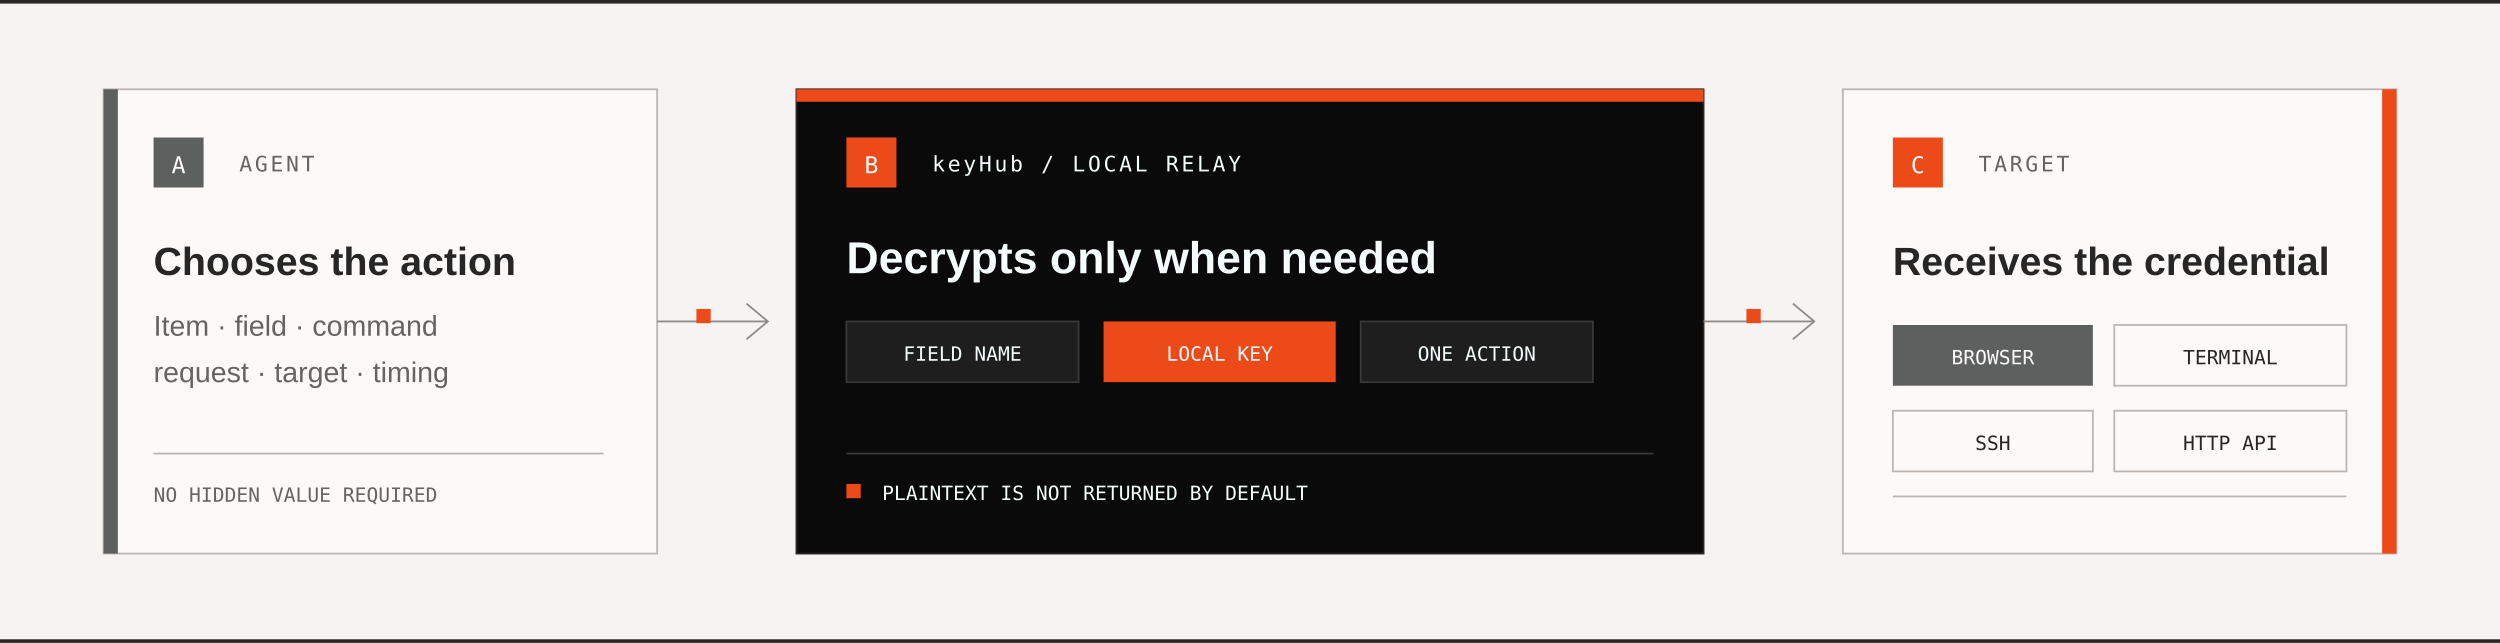
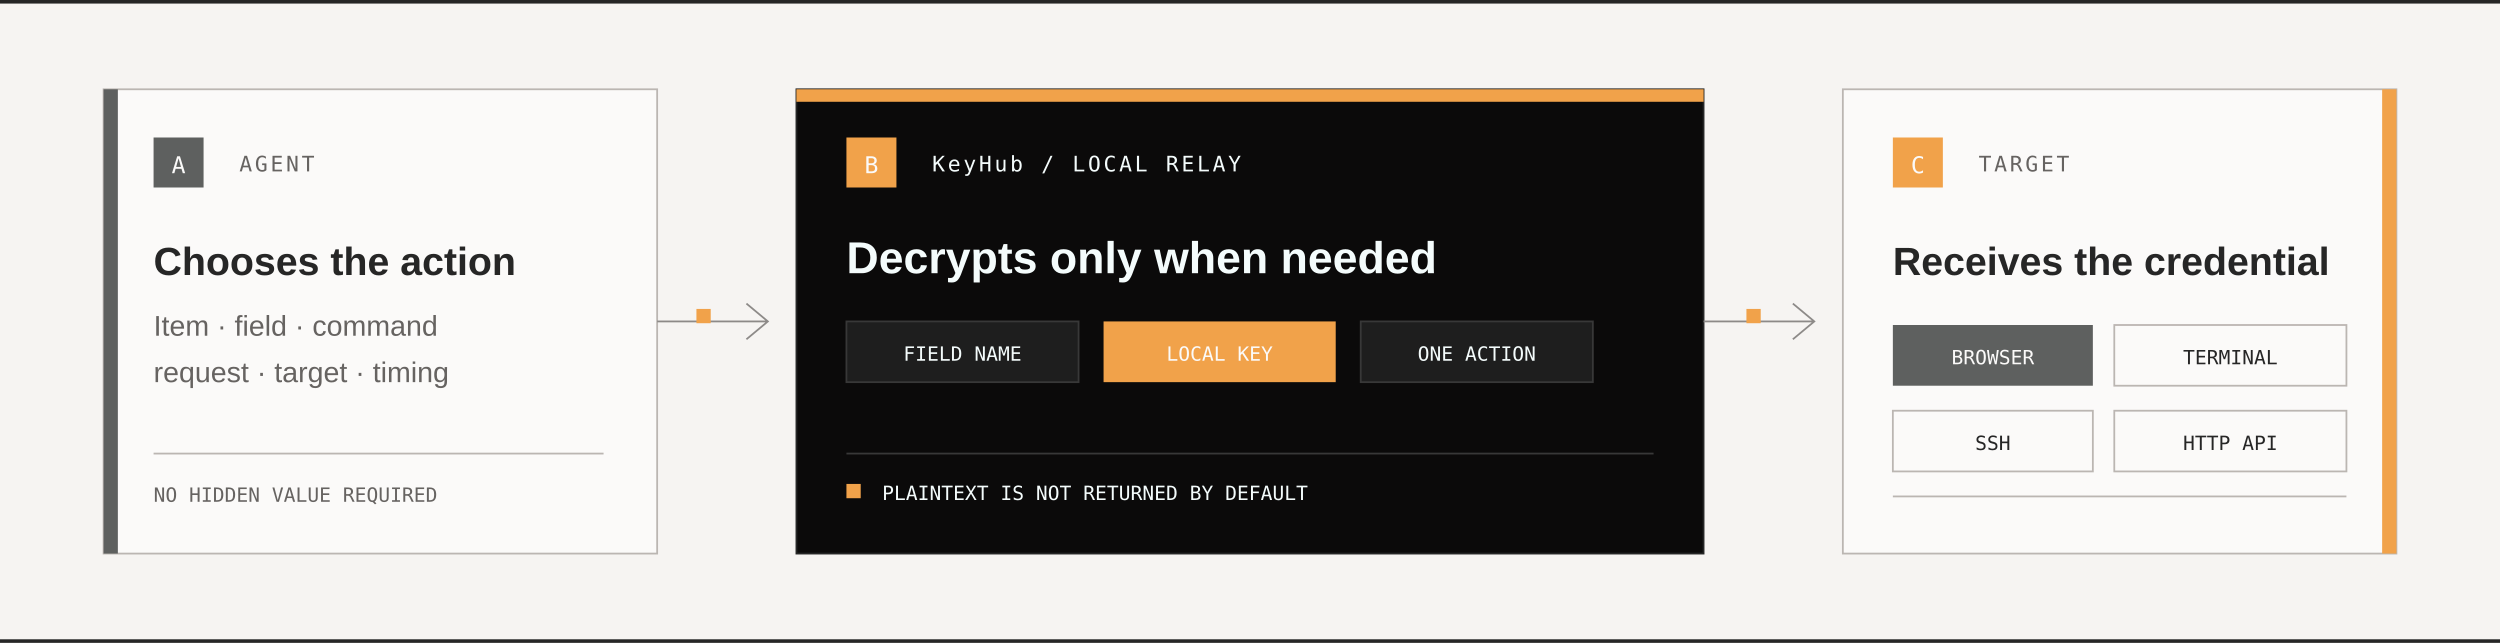
<svg xmlns="http://www.w3.org/2000/svg" width="1400" height="360" viewBox="0 0 1400 360" role="img" aria-labelledby="title desc">
  <defs>
    <style>
-       .sans{font-family:"Arial Narrow","Segoe UI",Arial,sans-serif}.mono{font-family:"Cascadia Mono",Consolas,monospace}.ink{fill:#262626}.muted{fill:#666361}.paper{fill:#fbfaf9}.orange{fill:#ed4a1a}.line{stroke:#8d8a88;stroke-width:1}.soft{stroke:#bbb6b2;stroke-width:1}.tiny{font-size:12px;letter-spacing:1.5px}.label{font-size:22px;font-weight:700}.body{font-size:16px}
+       .sans{font-family:"Arial Narrow","Segoe UI",Arial,sans-serif}.mono{font-family:"Cascadia Mono",Consolas,monospace}.ink{fill:#262626}.muted{fill:#666361}.paper{fill:#fbfaf9}.orange{fill:#F1A24A}.line{stroke:#8d8a88;stroke-width:1}.soft{stroke:#bbb6b2;stroke-width:1}.tiny{font-size:12px;letter-spacing:1.5px}.label{font-size:22px;font-weight:700}.body{font-size:16px}
    </style>
  </defs>
  <rect width="1400" height="360" fill="#f6f4f2" />
  <rect width="1400" height="2" fill="#262626" />
  <rect y="358" width="1400" height="2" fill="#262626" />
  <g transform="translate(58 50)">
    <rect width="310" height="260" class="paper" stroke="#bbb6b2" />
    <rect width="8" height="260" fill="#5e605f" />
    <rect x="28" y="27" width="28" height="28" fill="#5e605f" />
    <text x="42" y="47" text-anchor="middle" class="mono paper" font-size="13">A</text>
    <text x="76" y="46" class="mono muted tiny">AGENT</text>
    <text x="28" y="104" class="sans ink label">Chooses the action</text>
    <text x="28" y="138" class="sans muted body">Item · field · command</text>
    <text x="28" y="164" class="sans muted body">request · target · timing</text>
    <line x1="28" y1="204" x2="280" y2="204" class="soft" />
    <text x="28" y="231" class="mono muted" font-size="11">NO HIDDEN VALUE REQUIRED</text>
  </g>
  <g transform="translate(446 50)">
    <rect width="508" height="260" fill="#0b0a0a" stroke="#262626" />
    <rect width="508" height="7" class="orange" />
    <rect x="28" y="27" width="28" height="28" class="orange" />
    <text x="42" y="47" text-anchor="middle" class="mono paper" font-size="13">B</text>
-     <text x="76" y="46" class="mono" fill="#f4fcfc" font-size="12" letter-spacing="1.5">keyHub / LOCAL RELAY</text>
+     <text x="76" y="46" class="mono" fill="#f4fcfc" font-size="12" letter-spacing="1.5">KeyHub / LOCAL RELAY</text>
    <text x="28" y="103" class="sans" fill="#f4fcfc" font-size="25" font-weight="700">Decrypts only when needed</text>
    <g transform="translate(28 130)" class="mono" font-size="11">
      <rect width="130" height="34" fill="#1e1e1e" stroke="#383838" />
      <text x="65" y="22" text-anchor="middle" fill="#f4fcfc">FIELD NAME</text>
-       <rect x="144" width="130" height="34" fill="#ed4a1a" />
+       <rect x="144" width="130" height="34" fill="#F1A24A" />
      <text x="209" y="22" text-anchor="middle" class="paper">LOCAL KEY</text>
      <rect x="288" width="130" height="34" fill="#1e1e1e" stroke="#383838" />
      <text x="353" y="22" text-anchor="middle" fill="#f4fcfc">ONE ACTION</text>
    </g>
    <line x1="28" y1="204" x2="480" y2="204" stroke="#383838" />
    <rect x="28" y="221" width="8" height="8" class="orange" />
    <text x="48" y="230" class="mono" fill="#f4fcfc" font-size="11">PLAINTEXT IS NOT RETURNED BY DEFAULT</text>
  </g>
  <g transform="translate(1032 50)">
    <rect width="310" height="260" class="paper" stroke="#bbb6b2" />
    <rect x="302" width="8" height="260" class="orange" />
    <rect x="28" y="27" width="28" height="28" class="orange" />
    <text x="42" y="47" text-anchor="middle" class="mono paper" font-size="13">C</text>
    <text x="76" y="46" class="mono muted tiny">TARGET</text>
    <text x="28" y="104" class="sans ink label">Receives the credential</text>
    <g transform="translate(28 132)" class="mono" font-size="11">
      <rect width="112" height="34" fill="#5e605f" />
      <text x="56" y="22" text-anchor="middle" class="paper">BROWSER</text>
      <rect x="124" width="130" height="34" class="paper" stroke="#bbb6b2" />
      <text x="189" y="22" text-anchor="middle" class="ink">TERMINAL</text>
      <rect y="48" width="112" height="34" class="paper" stroke="#bbb6b2" />
      <text x="56" y="70" text-anchor="middle" class="ink">SSH</text>
      <rect x="124" y="48" width="130" height="34" class="paper" stroke="#bbb6b2" />
      <text x="189" y="70" text-anchor="middle" class="ink">HTTP API</text>
    </g>
    <line x1="28" y1="228" x2="282" y2="228" class="soft" />
  </g>
  <path d="M368 180h62m-12-10 12 10-12 10" fill="none" class="line" />
  <path d="M954 180h62m-12-10 12 10-12 10" fill="none" class="line" />
  <rect x="390" y="173" width="8" height="8" class="orange" />
  <rect x="978" y="173" width="8" height="8" class="orange" />
</svg>
